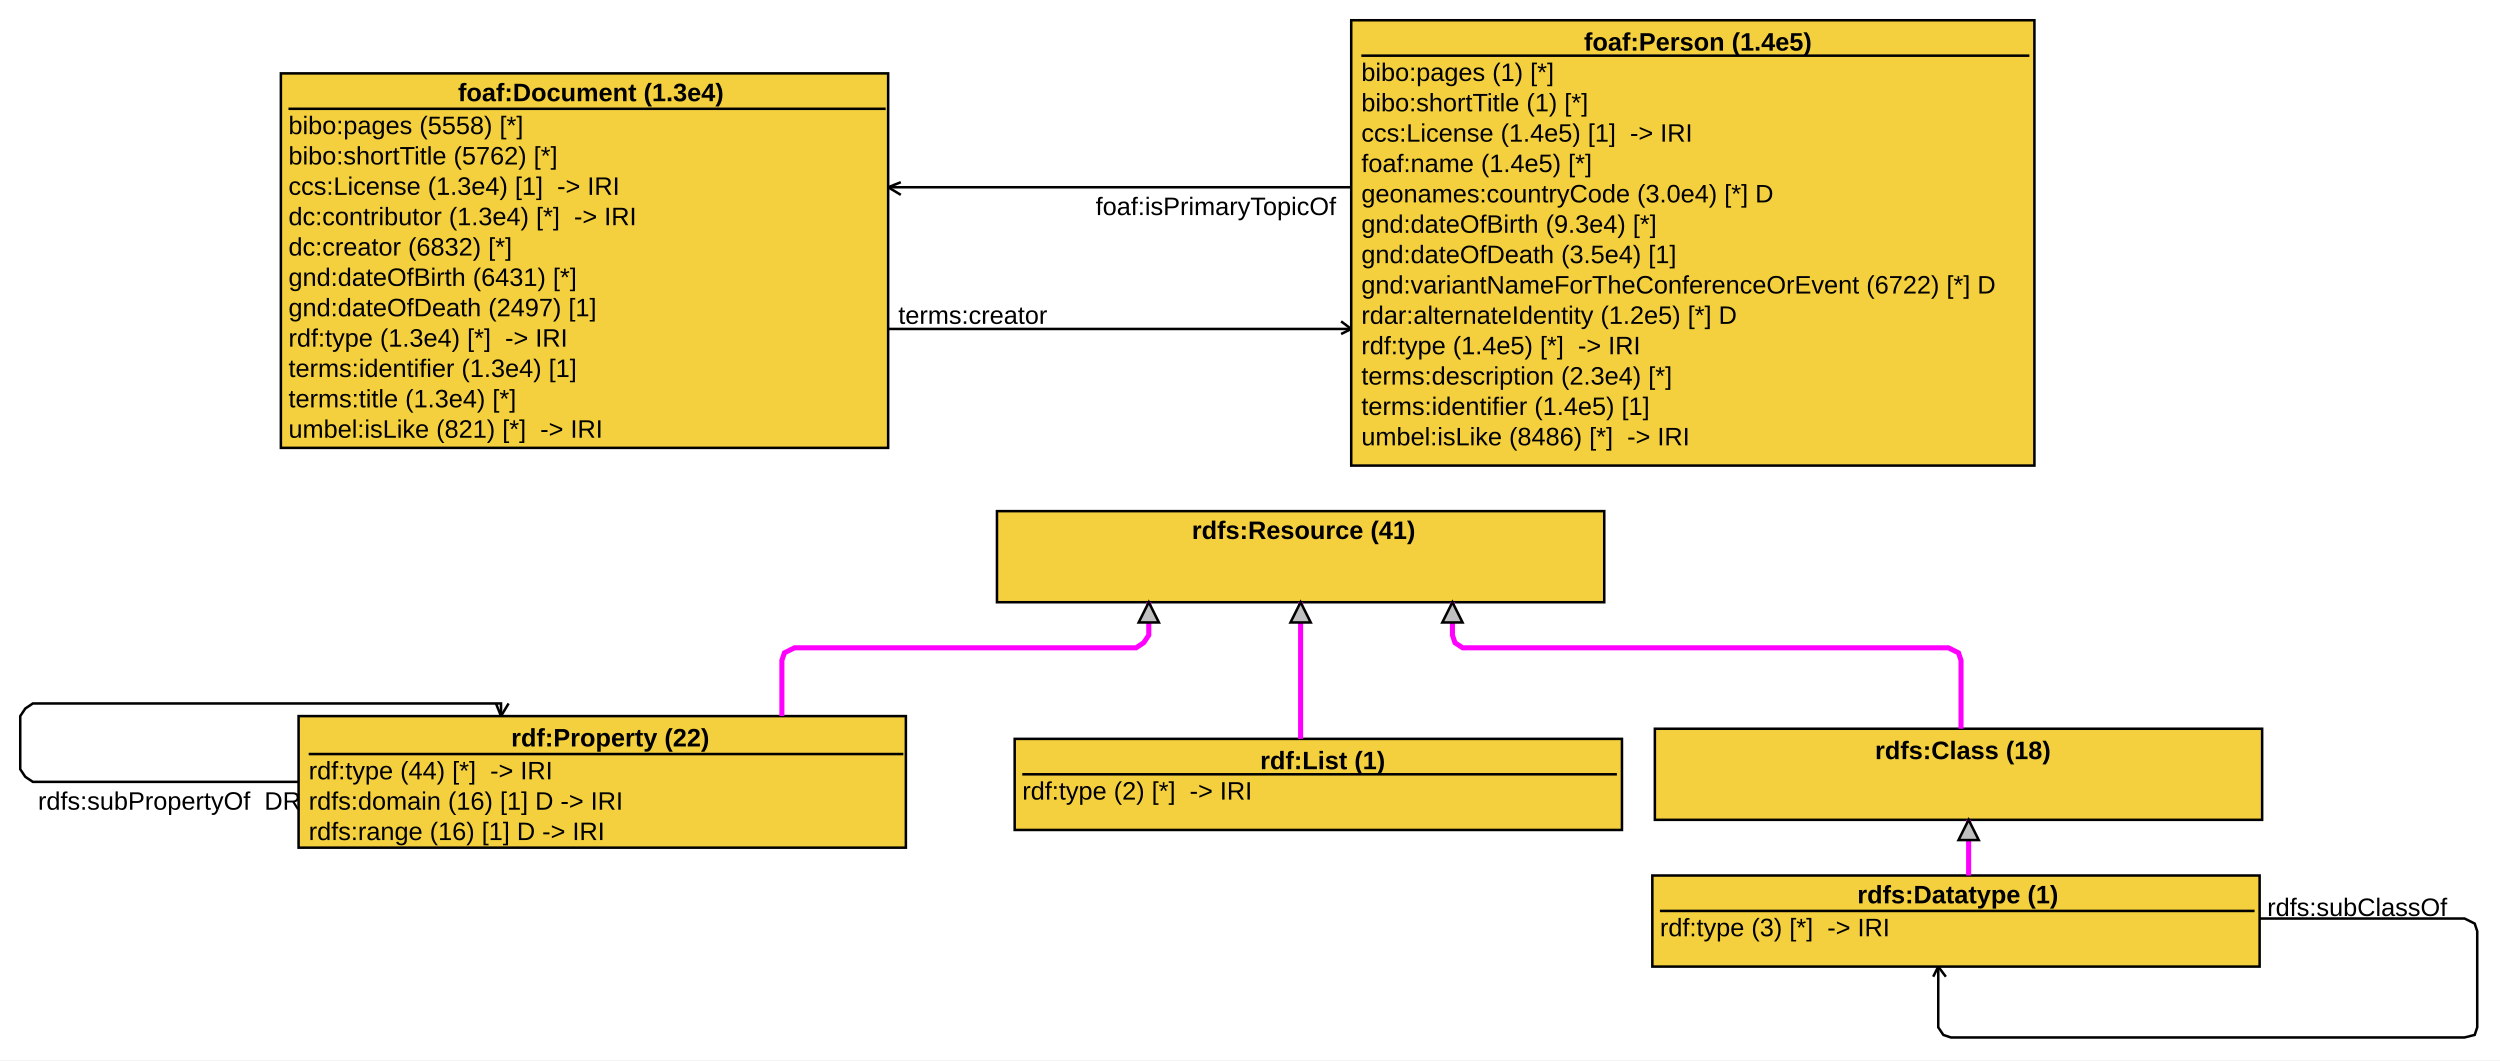
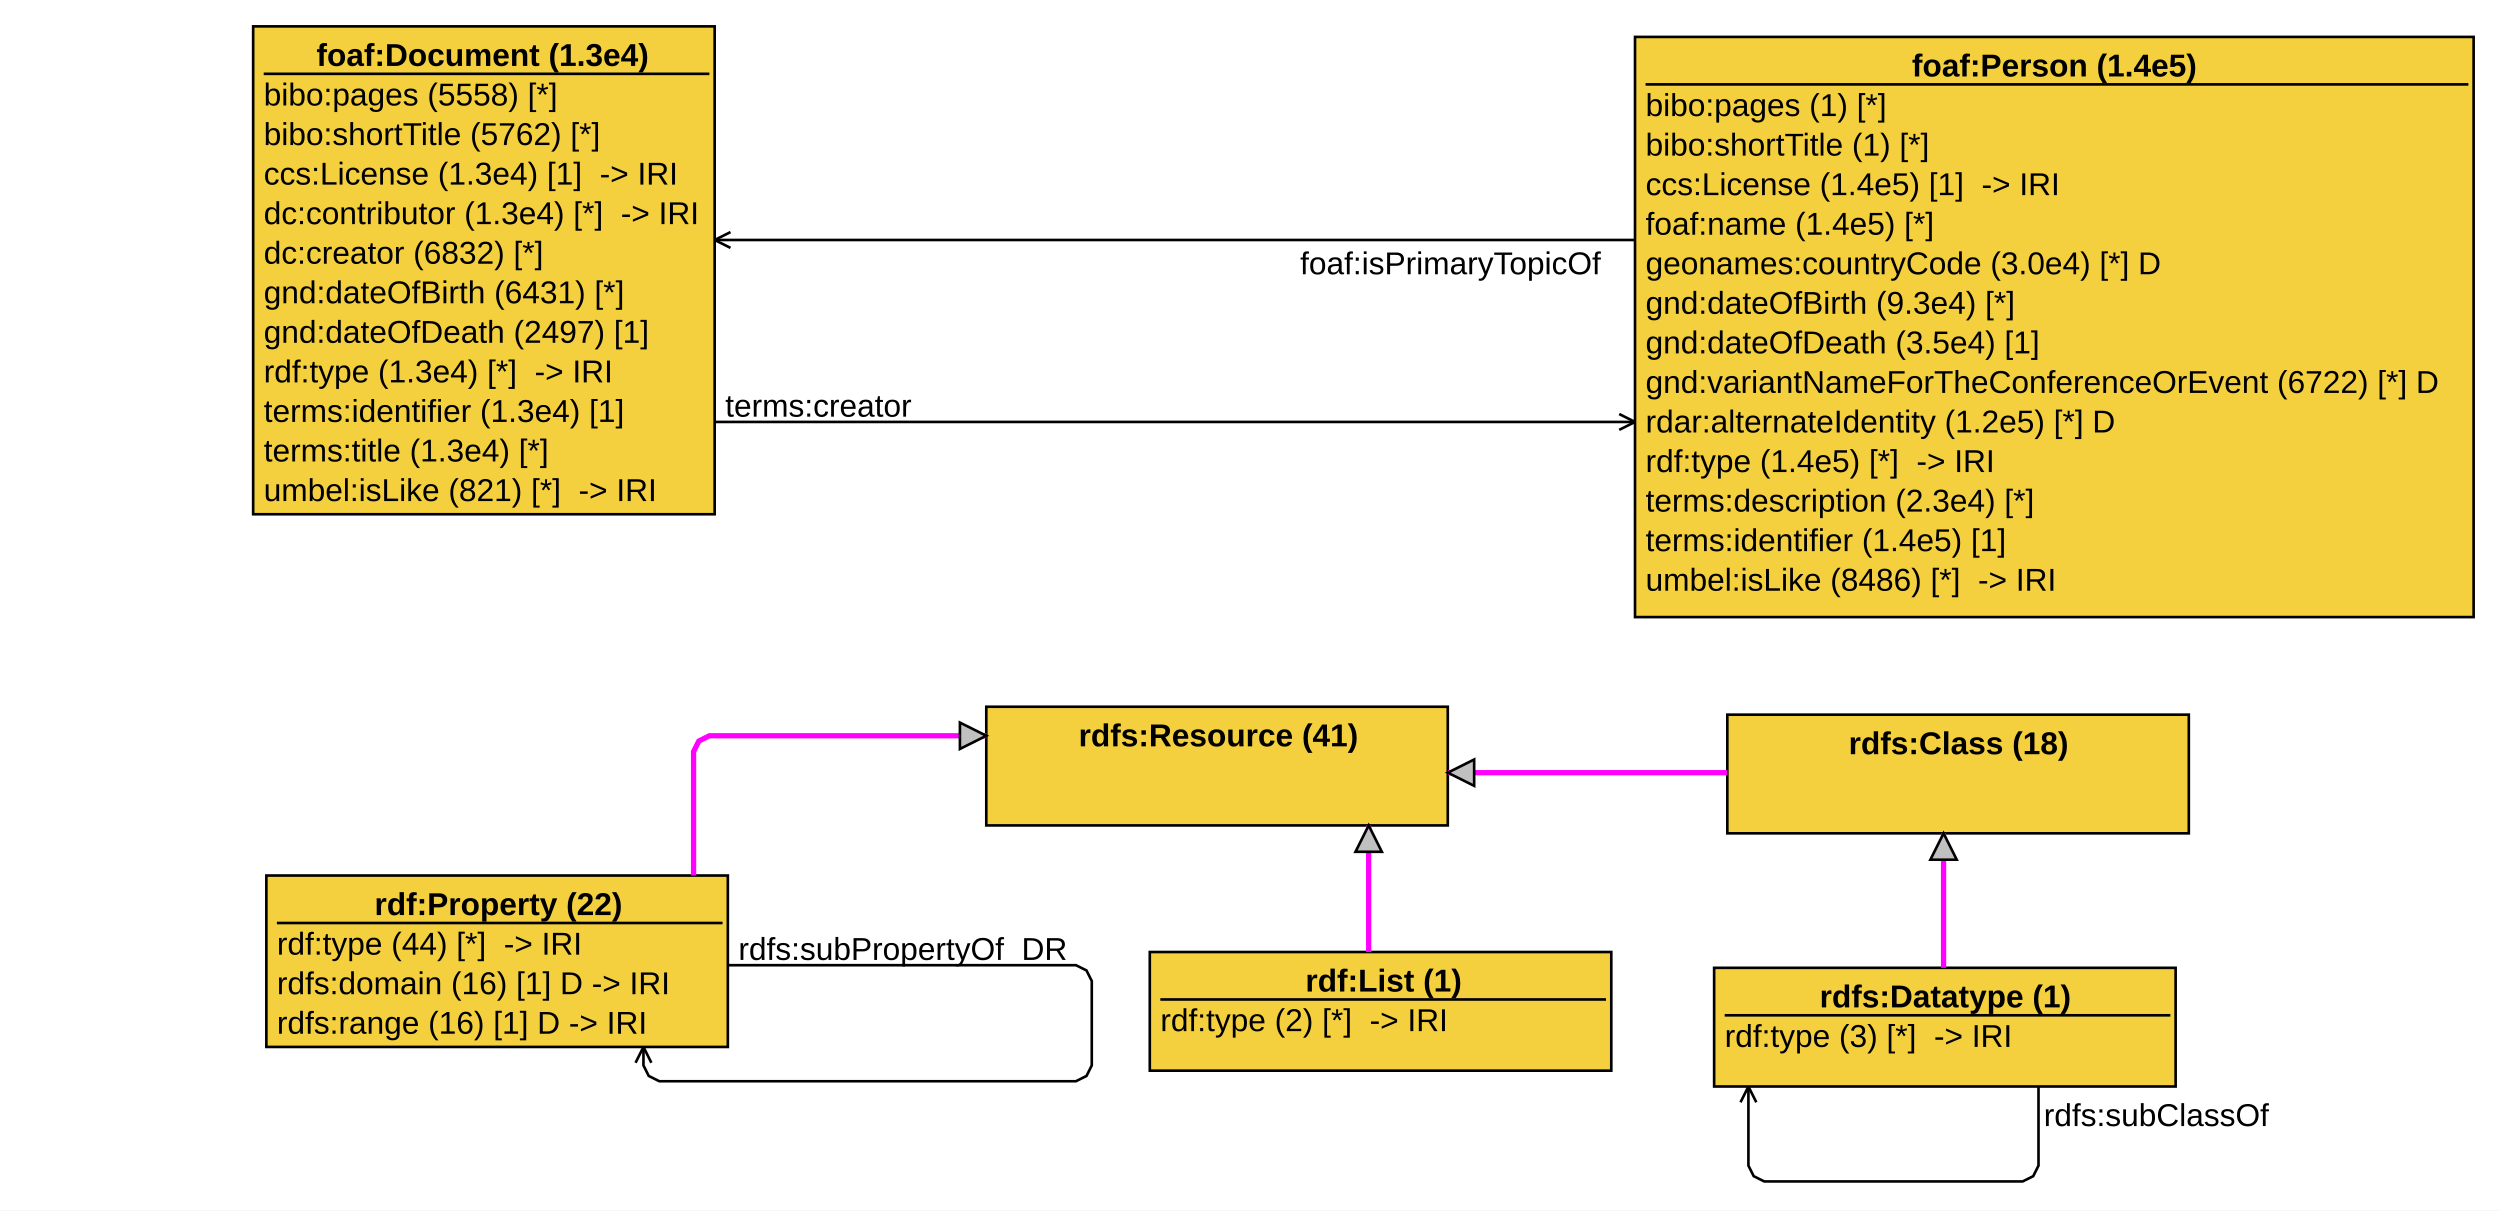
- <svg xmlns="http://www.w3.org/2000/svg" version="1.1" xml:space="preserve" width="988" height="419" viewBox="0 0 988 419">
+ <svg xmlns="http://www.w3.org/2000/svg" version="1.1" xml:space="preserve" width="948" height="459" viewBox="0 0 948 459">
 onmousemove="movetip(evt)" onmouseup="endmove()"&gt;
<rect x="0" y="0" width="100%" height="100%" style="fill:White;" />
  <defs>
    <linearGradient id="activ1" x1="0%" y1="0%" x2="100%" y2="0%">
      <stop offset="0%" style="stop-color:#FFFF00;stop-opacity:1" />
      <stop offset="100%" style="stop-color:#FFFFF0;stop-opacity:1" />
    </linearGradient>
  </defs>
+   <g id="2002676106">
+     <polygon points="101,332 276,332 276,397 101,397 " style="fill:#F4D03F; stroke-width:1;stroke:Black;" />
+     <text style="font-family:Arial;font-size:12px;kerning:0;word-spacing:-1px;fill:Black;font-weight:bold;">
+       <tspan x="142" y="347">rdf:Property (22)</tspan>
+     </text>
+     <line x1="105" y1="350" x2="274" y2="350" style="stroke-width:1;stroke:Black;" />
+     <text style="font-family:Arial;font-size:12px;kerning:0;word-spacing:-1px;fill:Black;">
+       <tspan x="105" y="362">rdf:type (44) [*]  -&gt; IRI</tspan>
+       <tspan x="105" y="377">rdfs:domain (16) [1] D -&gt; IRI</tspan>
+       <tspan x="105" y="392">rdfs:range (16) [1] D -&gt; IRI</tspan>
+     </text>
+   </g>
+   <g id="2002676117">
+     <polygon points="436,361 611,361 611,406 436,406 " style="fill:#F4D03F; stroke-width:1;stroke:Black;" />
+     <text style="font-family:Arial;font-size:12px;kerning:0;word-spacing:-1px;fill:Black;font-weight:bold;">
+       <tspan x="495" y="376">rdf:List (1)</tspan>
+     </text>
+     <line x1="440" y1="379" x2="609" y2="379" style="stroke-width:1;stroke:Black;" />
+     <text style="font-family:Arial;font-size:12px;kerning:0;word-spacing:-1px;fill:Black;">
+       <tspan x="440" y="391">rdf:type (2) [*]  -&gt; IRI</tspan>
+     </text>
+   </g>
+   <g id="2002676062">
+     <polygon points="655,271 830,271 830,316 655,316 " style="fill:#F4D03F; stroke-width:1;stroke:Black;" />
+     <text style="font-family:Arial;font-size:12px;kerning:0;word-spacing:-1px;fill:Black;font-weight:bold;">
+       <tspan x="701" y="286">rdfs:Class (18)</tspan>
+     </text>
+   </g>
  <g id="2002676084">
-     <polygon points="394,202 634,202 634,238 394,238 " style="fill:#F4D03F; stroke-width:1;stroke:Black;" />
-     <text style="font-family:Arial;font-size:10px;kerning:0;word-spacing:-1px;fill:Black;font-weight:bold;">
-       <tspan x="471" y="213">rdfs:Resource (41)</tspan>
+     <polygon points="374,268 549,268 549,313 374,313 " style="fill:#F4D03F; stroke-width:1;stroke:Black;" />
+     <text style="font-family:Arial;font-size:12px;kerning:0;word-spacing:-1px;fill:Black;font-weight:bold;">
+       <tspan x="409" y="283">rdfs:Resource (41)</tspan>
+     </text>
+   </g>
+   <g id="2002676128">
+     <polygon points="620,14 938,14 938,234 620,234 " style="fill:#F4D03F; stroke-width:1;stroke:Black;" />
+     <text style="font-family:Arial;font-size:12px;kerning:0;word-spacing:-1px;fill:Black;font-weight:bold;">
+       <tspan x="725" y="29">foaf:Person (1.4e5)</tspan>
+     </text>
+     <line x1="624" y1="32" x2="936" y2="32" style="stroke-width:1;stroke:Black;" />
+     <text style="font-family:Arial;font-size:12px;kerning:0;word-spacing:-1px;fill:Black;">
+       <tspan x="624" y="44">bibo:pages (1) [*] </tspan>
+       <tspan x="624" y="59">bibo:shortTitle (1) [*] </tspan>
+       <tspan x="624" y="74">ccs:License (1.4e5) [1]  -&gt; IRI</tspan>
+       <tspan x="624" y="89">foaf:name (1.4e5) [*] </tspan>
+       <tspan x="624" y="104">geonames:countryCode (3.0e4) [*] D</tspan>
+       <tspan x="624" y="119">gnd:dateOfBirth (9.3e4) [*] </tspan>
+       <tspan x="624" y="134">gnd:dateOfDeath (3.5e4) [1] </tspan>
+       <tspan x="624" y="149">gnd:variantNameForTheConferenceOrEvent (6722) [*] D</tspan>
+       <tspan x="624" y="164">rdar:alternateIdentity (1.2e5) [*] D</tspan>
+       <tspan x="624" y="179">rdf:type (1.4e5) [*]  -&gt; IRI</tspan>
+       <tspan x="624" y="194">terms:description (2.3e4) [*] </tspan>
+       <tspan x="624" y="209">terms:identifier (1.4e5) [1] </tspan>
+       <tspan x="624" y="224">umbel:isLike (8486) [*]  -&gt; IRI</tspan>
    </text>
  </g>
  <g id="2002676073">
-     <polygon points="111,29 351,29 351,177 111,177 " style="fill:#F4D03F; stroke-width:1;stroke:Black;" />
-     <text style="font-family:Arial;font-size:10px;kerning:0;word-spacing:-1px;fill:Black;font-weight:bold;">
-       <tspan x="181" y="40">foaf:Document (1.3e4)</tspan>
+     <polygon points="96,10 271,10 271,195 96,195 " style="fill:#F4D03F; stroke-width:1;stroke:Black;" />
+     <text style="font-family:Arial;font-size:12px;kerning:0;word-spacing:-1px;fill:Black;font-weight:bold;">
+       <tspan x="120" y="25">foaf:Document (1.3e4)</tspan>
    </text>
-     <line x1="114" y1="43" x2="350" y2="43" style="stroke-width:1;stroke:Black;" />
-     <text style="font-family:Arial;font-size:10px;kerning:0;word-spacing:-1px;fill:Black;">
-       <tspan x="114" y="53">bibo:pages (5558) [*] </tspan>
-       <tspan x="114" y="65">bibo:shortTitle (5762) [*] </tspan>
-       <tspan x="114" y="77">ccs:License (1.3e4) [1]  -&gt; IRI</tspan>
-       <tspan x="114" y="89">dc:contributor (1.3e4) [*]  -&gt; IRI</tspan>
-       <tspan x="114" y="101">dc:creator (6832) [*] </tspan>
-       <tspan x="114" y="113">gnd:dateOfBirth (6431) [*] </tspan>
-       <tspan x="114" y="125">gnd:dateOfDeath (2497) [1] </tspan>
-       <tspan x="114" y="137">rdf:type (1.3e4) [*]  -&gt; IRI</tspan>
-       <tspan x="114" y="149">terms:identifier (1.3e4) [1] </tspan>
-       <tspan x="114" y="161">terms:title (1.3e4) [*] </tspan>
-       <tspan x="114" y="173">umbel:isLike (821) [*]  -&gt; IRI</tspan>
-     </text>
-   </g>
-   <g id="2002676117">
-     <polygon points="401,292 641,292 641,328 401,328 " style="fill:#F4D03F; stroke-width:1;stroke:Black;" />
-     <text style="font-family:Arial;font-size:10px;kerning:0;word-spacing:-1px;fill:Black;font-weight:bold;">
-       <tspan x="498" y="304">rdf:List (1)</tspan>
-     </text>
-     <line x1="404" y1="306" x2="639" y2="306" style="stroke-width:1;stroke:Black;" />
-     <text style="font-family:Arial;font-size:10px;kerning:0;word-spacing:-1px;fill:Black;">
-       <tspan x="404" y="316">rdf:type (2) [*]  -&gt; IRI</tspan>
-     </text>
-   </g>
-   <g id="2002676106">
-     <polygon points="118,283 358,283 358,335 118,335 " style="fill:#F4D03F; stroke-width:1;stroke:Black;" />
-     <text style="font-family:Arial;font-size:10px;kerning:0;word-spacing:-1px;fill:Black;font-weight:bold;">
-       <tspan x="202" y="295">rdf:Property (22)</tspan>
-     </text>
-     <line x1="122" y1="298" x2="357" y2="298" style="stroke-width:1;stroke:Black;" />
-     <text style="font-family:Arial;font-size:10px;kerning:0;word-spacing:-1px;fill:Black;">
-       <tspan x="122" y="308">rdf:type (44) [*]  -&gt; IRI</tspan>
-       <tspan x="122" y="320">rdfs:domain (16) [1] D -&gt; IRI</tspan>
-       <tspan x="122" y="332">rdfs:range (16) [1] D -&gt; IRI</tspan>
+     <line x1="100" y1="28" x2="269" y2="28" style="stroke-width:1;stroke:Black;" />
+     <text style="font-family:Arial;font-size:12px;kerning:0;word-spacing:-1px;fill:Black;">
+       <tspan x="100" y="40">bibo:pages (5558) [*] </tspan>
+       <tspan x="100" y="55">bibo:shortTitle (5762) [*] </tspan>
+       <tspan x="100" y="70">ccs:License (1.3e4) [1]  -&gt; IRI</tspan>
+       <tspan x="100" y="85">dc:contributor (1.3e4) [*]  -&gt; IRI</tspan>
+       <tspan x="100" y="100">dc:creator (6832) [*] </tspan>
+       <tspan x="100" y="115">gnd:dateOfBirth (6431) [*] </tspan>
+       <tspan x="100" y="130">gnd:dateOfDeath (2497) [1] </tspan>
+       <tspan x="100" y="145">rdf:type (1.3e4) [*]  -&gt; IRI</tspan>
+       <tspan x="100" y="160">terms:identifier (1.3e4) [1] </tspan>
+       <tspan x="100" y="175">terms:title (1.3e4) [*] </tspan>
+       <tspan x="100" y="190">umbel:isLike (821) [*]  -&gt; IRI</tspan>
    </text>
  </g>
  <g id="2002676095">
-     <polygon points="653,346 893,346 893,382 653,382 " style="fill:#F4D03F; stroke-width:1;stroke:Black;" />
-     <text style="font-family:Arial;font-size:10px;kerning:0;word-spacing:-1px;fill:Black;font-weight:bold;">
-       <tspan x="734" y="357">rdfs:Datatype (1)</tspan>
+     <polygon points="650,367 825,367 825,412 650,412 " style="fill:#F4D03F; stroke-width:1;stroke:Black;" />
+     <text style="font-family:Arial;font-size:12px;kerning:0;word-spacing:-1px;fill:Black;font-weight:bold;">
+       <tspan x="690" y="382">rdfs:Datatype (1)</tspan>
    </text>
-     <line x1="656" y1="360" x2="891" y2="360" style="stroke-width:1;stroke:Black;" />
-     <text style="font-family:Arial;font-size:10px;kerning:0;word-spacing:-1px;fill:Black;">
-       <tspan x="656" y="370">rdf:type (3) [*]  -&gt; IRI</tspan>
-     </text>
-   </g>
-   <g id="2002676062">
-     <polygon points="654,288 894,288 894,324 654,324 " style="fill:#F4D03F; stroke-width:1;stroke:Black;" />
-     <text style="font-family:Arial;font-size:10px;kerning:0;word-spacing:-1px;fill:Black;font-weight:bold;">
-       <tspan x="741" y="300">rdfs:Class (18)</tspan>
-     </text>
-   </g>
-   <g id="2002676128">
-     <polygon points="534,8 804,8 804,184 534,184 " style="fill:#F4D03F; stroke-width:1;stroke:Black;" />
-     <text style="font-family:Arial;font-size:10px;kerning:0;word-spacing:-1px;fill:Black;font-weight:bold;">
-       <tspan x="626" y="20">foaf:Person (1.4e5)</tspan>
-     </text>
-     <line x1="538" y1="22" x2="802" y2="22" style="stroke-width:1;stroke:Black;" />
-     <text style="font-family:Arial;font-size:10px;kerning:0;word-spacing:-1px;fill:Black;">
-       <tspan x="538" y="32">bibo:pages (1) [*] </tspan>
-       <tspan x="538" y="44">bibo:shortTitle (1) [*] </tspan>
-       <tspan x="538" y="56">ccs:License (1.4e5) [1]  -&gt; IRI</tspan>
-       <tspan x="538" y="68">foaf:name (1.4e5) [*] </tspan>
-       <tspan x="538" y="80">geonames:countryCode (3.0e4) [*] D</tspan>
-       <tspan x="538" y="92">gnd:dateOfBirth (9.3e4) [*] </tspan>
-       <tspan x="538" y="104">gnd:dateOfDeath (3.5e4) [1] </tspan>
-       <tspan x="538" y="116">gnd:variantNameForTheConferenceOrEvent (6722) [*] D</tspan>
-       <tspan x="538" y="128">rdar:alternateIdentity (1.2e5) [*] D</tspan>
-       <tspan x="538" y="140">rdf:type (1.4e5) [*]  -&gt; IRI</tspan>
-       <tspan x="538" y="152">terms:description (2.3e4) [*] </tspan>
-       <tspan x="538" y="164">terms:identifier (1.4e5) [1] </tspan>
-       <tspan x="538" y="176">umbel:isLike (8486) [*]  -&gt; IRI</tspan>
+     <line x1="654" y1="385" x2="823" y2="385" style="stroke-width:1;stroke:Black;" />
+     <text style="font-family:Arial;font-size:12px;kerning:0;word-spacing:-1px;fill:Black;">
+       <tspan x="654" y="397">rdf:type (3) [*]  -&gt; IRI</tspan>
    </text>
  </g>
  <g id="2002676034">
-     <path d="M351,130 L534,130 " style="fill:none;stroke-width:1;stroke:Black;" />
-     <line x1="530" y1="127" x2="534" y2="130" style="stroke-width:1;stroke:Black;" />
-     <line x1="530" y1="132" x2="534" y2="130" style="stroke-width:1;stroke:Black;" />
-     <text style="font-family:Arial;font-size:10px;kerning:0;word-spacing:-1px;fill:Black;">
-       <tspan x="355" y="128">terms:creator  </tspan>
+     <path d="M271,160 L620,160 " style="fill:none;stroke-width:1;stroke:Black;" />
+     <line x1="614" y1="157" x2="620" y2="160" style="stroke-width:1;stroke:Black;" />
+     <line x1="614" y1="163" x2="620" y2="160" style="stroke-width:1;stroke:Black;" />
+     <text style="font-family:Arial;font-size:12px;kerning:0;word-spacing:-1px;fill:Black;">
+       <tspan x="275" y="158">terms:creator  </tspan>
+     </text>
+   </g>
+   <g id="2002676049">
+     <path d="M620,91 L271,91 " style="fill:none;stroke-width:1;stroke:Black;" />
+     <line x1="277" y1="88" x2="271" y2="91" style="stroke-width:1;stroke:Black;" />
+     <line x1="277" y1="94" x2="271" y2="91" style="stroke-width:1;stroke:Black;" />
+     <text style="font-family:Arial;font-size:12px;kerning:0;word-spacing:-1px;fill:Black;">
+       <tspan x="493" y="104">foaf:isPrimaryTopicOf  </tspan>
+     </text>
+   </g>
+   <g id="2002676056">
+     <path d="M519,313 L519,361 " style="fill:none;stroke-width:2;stroke:Fuchsia;" />
+     <polygon points="524,323 519,313 514,323 " style="fill:Silver;stroke-width:1;stroke:Black;" />
+     <text style="font-family:Arial;font-size:12px;kerning:0;word-spacing:-1px;fill:Black;">
+       <tspan x="521" y="328"> </tspan>
    </text>
  </g>
  <g id="2002676044">
-     <path d="M118,309 L13,309 10,307 8,304 8,283 10,280 13,278 198,278 198,283 " style="fill:none;stroke-width:1;stroke:Black;" />
-     <line x1="196" y1="278" x2="198" y2="283" style="stroke-width:1;stroke:Black;" />
-     <line x1="201" y1="278" x2="198" y2="283" style="stroke-width:1;stroke:Black;" />
-     <text style="font-family:Arial;font-size:10px;kerning:0;word-spacing:-1px;fill:Black;">
-       <tspan x="15" y="320">rdfs:subPropertyOf  DR</tspan>
-     </text>
-   </g>
-   <g id="2002676049">
-     <path d="M534,74 L351,74 " style="fill:none;stroke-width:1;stroke:Black;" />
-     <line x1="356" y1="72" x2="351" y2="74" style="stroke-width:1;stroke:Black;" />
-     <line x1="356" y1="77" x2="351" y2="74" style="stroke-width:1;stroke:Black;" />
-     <text style="font-family:Arial;font-size:10px;kerning:0;word-spacing:-1px;fill:Black;">
-       <tspan x="433" y="85">foaf:isPrimaryTopicOf  </tspan>
+     <path d="M276,366 L408,366 412,368 414,372 414,404 412,408 408,410 250,410 246,408 244,404 244,397 " style="fill:none;stroke-width:1;stroke:Black;" />
+     <line x1="241" y1="403" x2="244" y2="397" style="stroke-width:1;stroke:Black;" />
+     <line x1="247" y1="403" x2="244" y2="397" style="stroke-width:1;stroke:Black;" />
+     <text style="font-family:Arial;font-size:12px;kerning:0;word-spacing:-1px;fill:Black;">
+       <tspan x="280" y="364">rdfs:subPropertyOf  DR</tspan>
    </text>
  </g>
  <g id="2002676054">
-     <path d="M574,238 L574,251 575,254 578,256 770,256 774,258 775,261 775,288 " style="fill:none;stroke-width:2;stroke:Fuchsia;" />
-     <polygon points="578,246 574,238 570,246 " style="fill:Silver;stroke-width:1;stroke:Black;" />
-     <text style="font-family:Arial;font-size:10px;kerning:0;word-spacing:-1px;fill:Black;">
-       <tspan x="575" y="250"> </tspan>
-     </text>
-   </g>
-   <g id="2002676056">
-     <path d="M514,238 L514,292 " style="fill:none;stroke-width:2;stroke:Fuchsia;" />
-     <polygon points="518,246 514,238 510,246 " style="fill:Silver;stroke-width:1;stroke:Black;" />
-     <text style="font-family:Arial;font-size:10px;kerning:0;word-spacing:-1px;fill:Black;">
-       <tspan x="515" y="250"> </tspan>
+     <path d="M549,293 L655,293 " style="fill:none;stroke-width:2;stroke:Fuchsia;" />
+     <polygon points="559,298 549,293 559,288 " style="fill:Silver;stroke-width:1;stroke:Black;" />
+     <text style="font-family:Arial;font-size:12px;kerning:0;word-spacing:-1px;fill:Black;">
+       <tspan x="553" y="291"> </tspan>
    </text>
  </g>
  <g id="2002676058">
-     <path d="M778,324 L778,346 " style="fill:none;stroke-width:2;stroke:Fuchsia;" />
-     <polygon points="782,332 778,324 774,332 " style="fill:Silver;stroke-width:1;stroke:Black;" />
-     <text style="font-family:Arial;font-size:10px;kerning:0;word-spacing:-1px;fill:Black;">
-       <tspan x="779" y="336"> </tspan>
+     <path d="M737,316 L737,367 " style="fill:none;stroke-width:2;stroke:Fuchsia;" />
+     <polygon points="742,326 737,316 732,326 " style="fill:Silver;stroke-width:1;stroke:Black;" />
+     <text style="font-family:Arial;font-size:12px;kerning:0;word-spacing:-1px;fill:Black;">
+       <tspan x="739" y="331"> </tspan>
+     </text>
+   </g>
+   <g id="2002676039">
+     <path d="M773,412 L773,442 771,446 767,448 669,448 665,446 663,442 663,412 " style="fill:none;stroke-width:1;stroke:Black;" />
+     <line x1="660" y1="418" x2="663" y2="412" style="stroke-width:1;stroke:Black;" />
+     <line x1="666" y1="418" x2="663" y2="412" style="stroke-width:1;stroke:Black;" />
+     <text style="font-family:Arial;font-size:12px;kerning:0;word-spacing:-1px;fill:Black;">
+       <tspan x="775" y="427">rdfs:subClassOf  </tspan>
    </text>
  </g>
  <g id="2002676060">
-     <path d="M454,238 L454,251 452,254 449,256 314,256 310,258 309,261 309,283 " style="fill:none;stroke-width:2;stroke:Fuchsia;" />
-     <polygon points="458,246 454,238 450,246 " style="fill:Silver;stroke-width:1;stroke:Black;" />
-     <text style="font-family:Arial;font-size:10px;kerning:0;word-spacing:-1px;fill:Black;">
-       <tspan x="455" y="250"> </tspan>
-     </text>
-   </g>
-   <g id="2002676039">
-     <path d="M893,363 L974,363 978,365 979,368 979,406 978,409 974,410 771,410 768,409 766,406 766,382 " style="fill:none;stroke-width:1;stroke:Black;" />
-     <line x1="764" y1="386" x2="766" y2="382" style="stroke-width:1;stroke:Black;" />
-     <line x1="769" y1="386" x2="766" y2="382" style="stroke-width:1;stroke:Black;" />
-     <text style="font-family:Arial;font-size:10px;kerning:0;word-spacing:-1px;fill:Black;">
-       <tspan x="896" y="362">rdfs:subClassOf  </tspan>
+     <path d="M374,279 L269,279 265,281 263,285 263,332 " style="fill:none;stroke-width:2;stroke:Fuchsia;" />
+     <polygon points="364,284 374,279 364,274 " style="fill:Silver;stroke-width:1;stroke:Black;" />
+     <text style="font-family:Arial;font-size:12px;kerning:0;word-spacing:-1px;fill:Black;">
+       <tspan x="360" y="292"> </tspan>
    </text>
  </g>
</svg>
